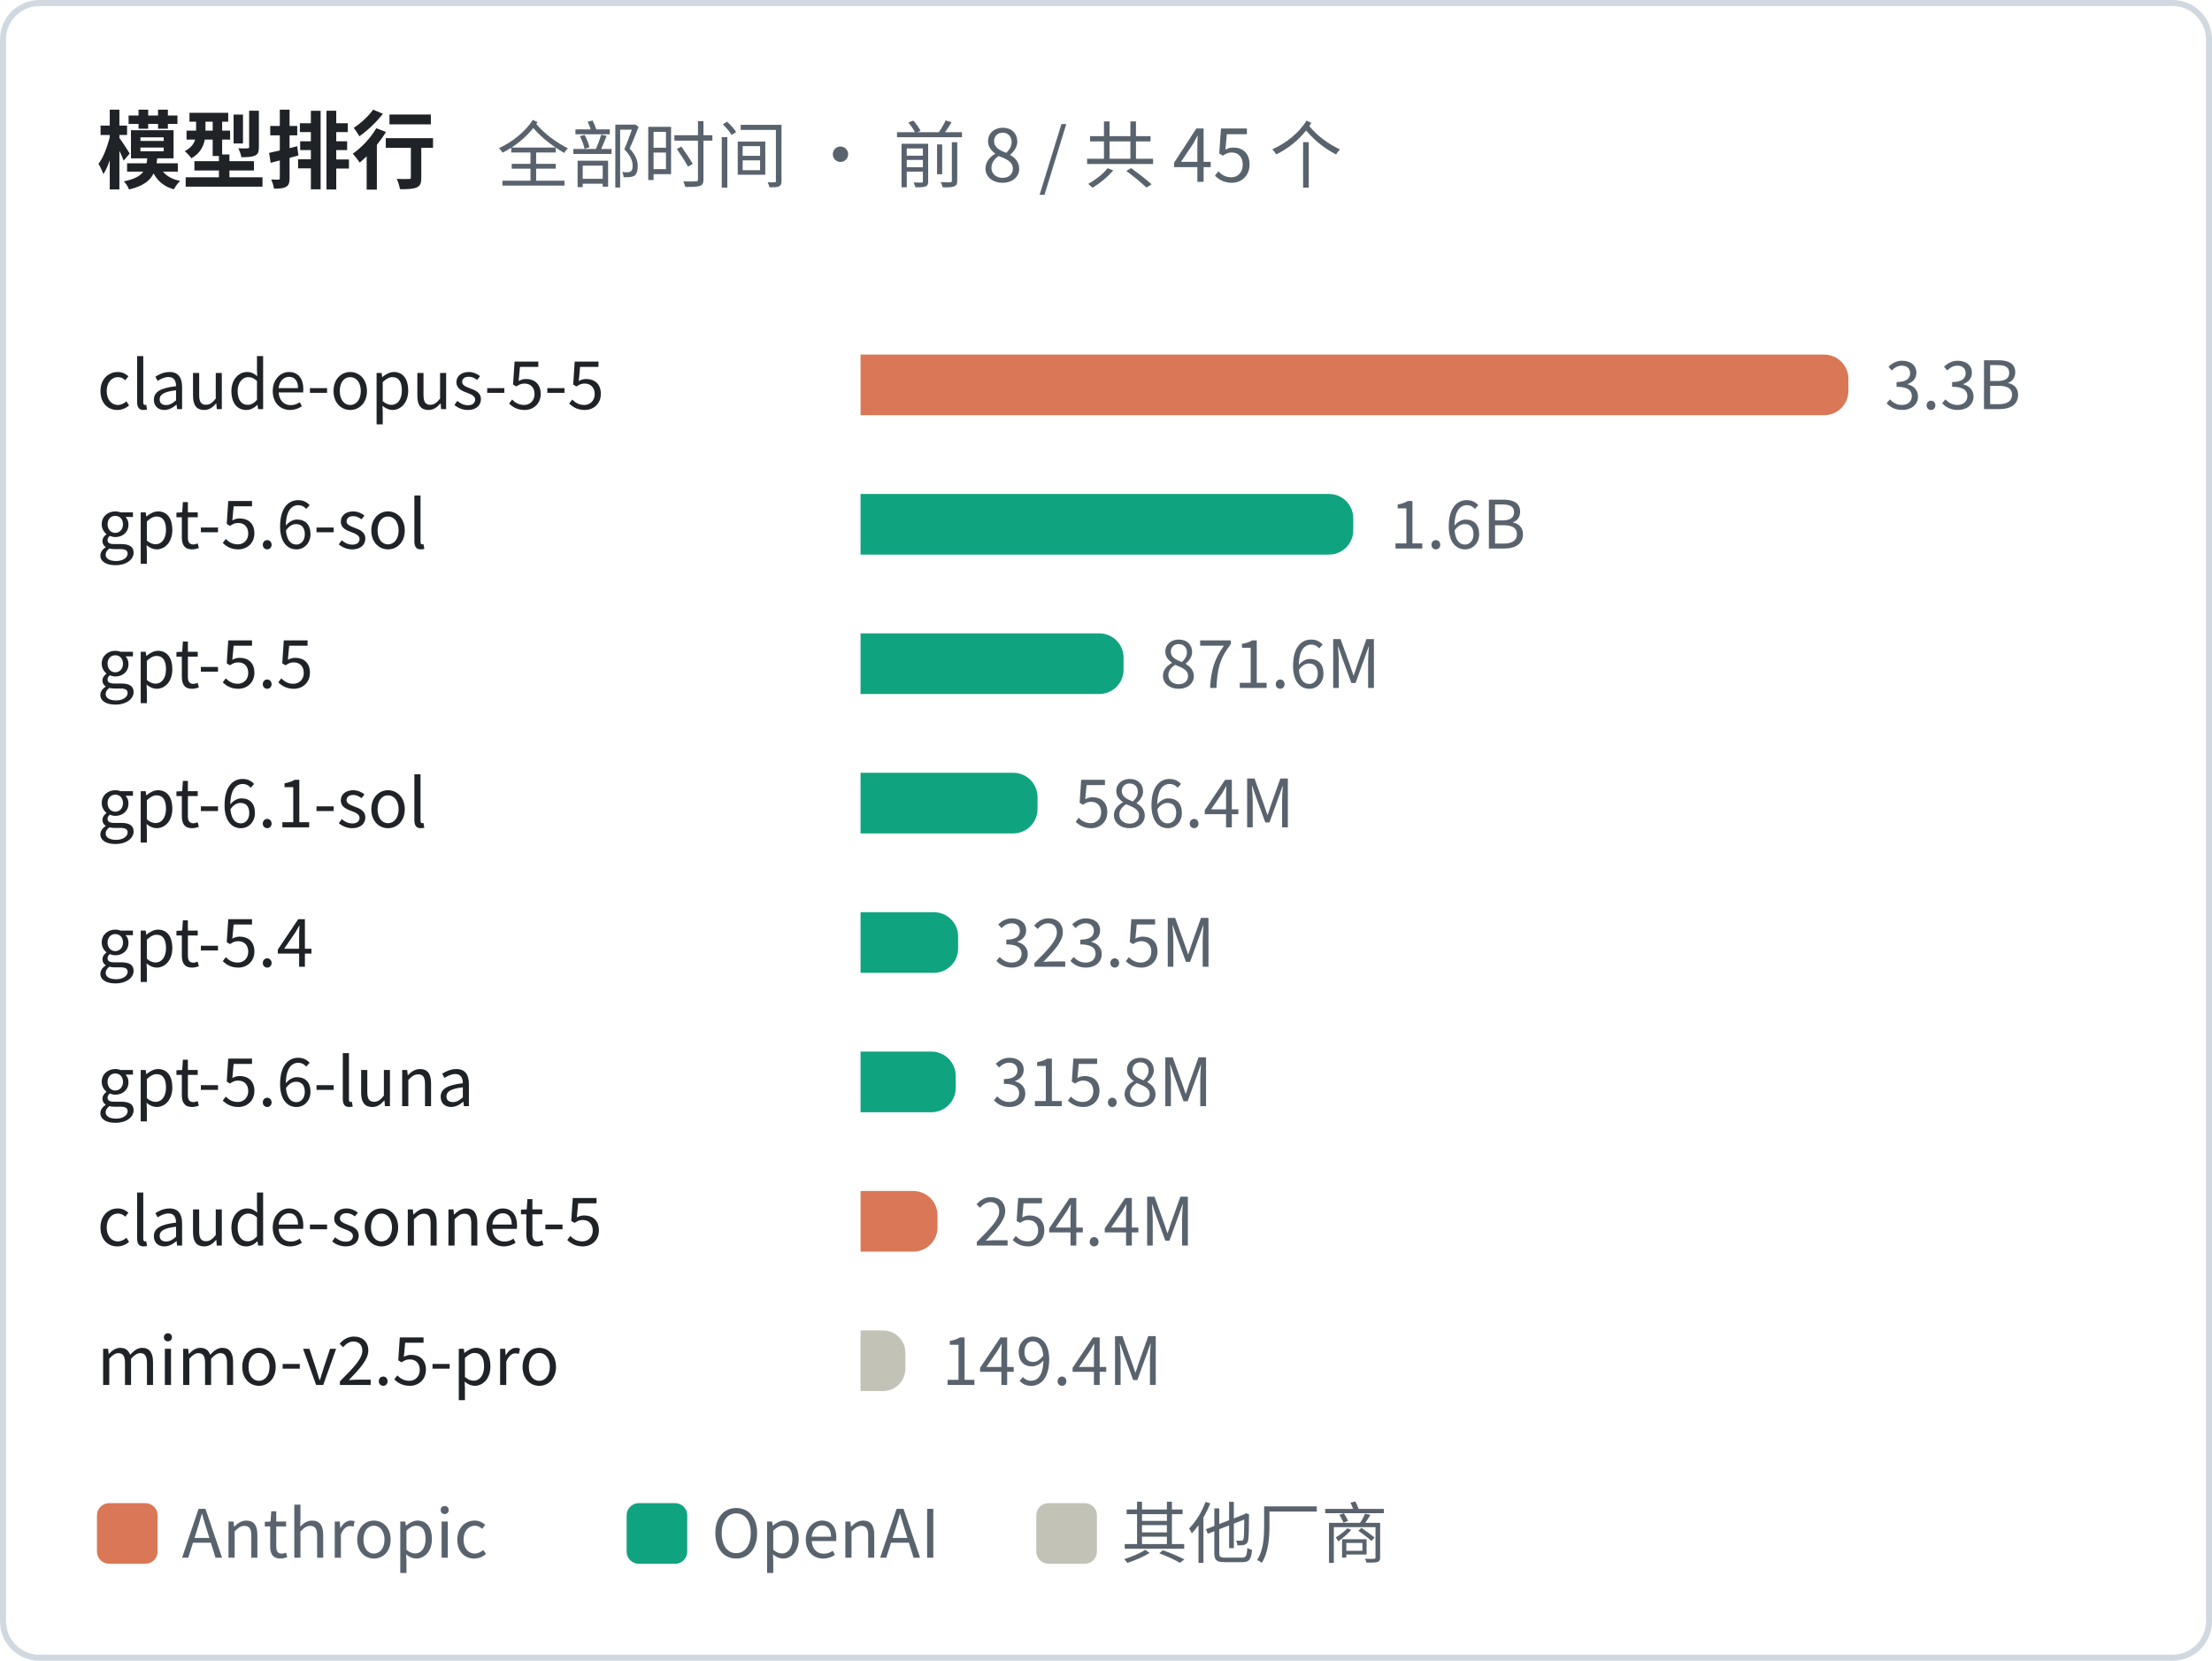
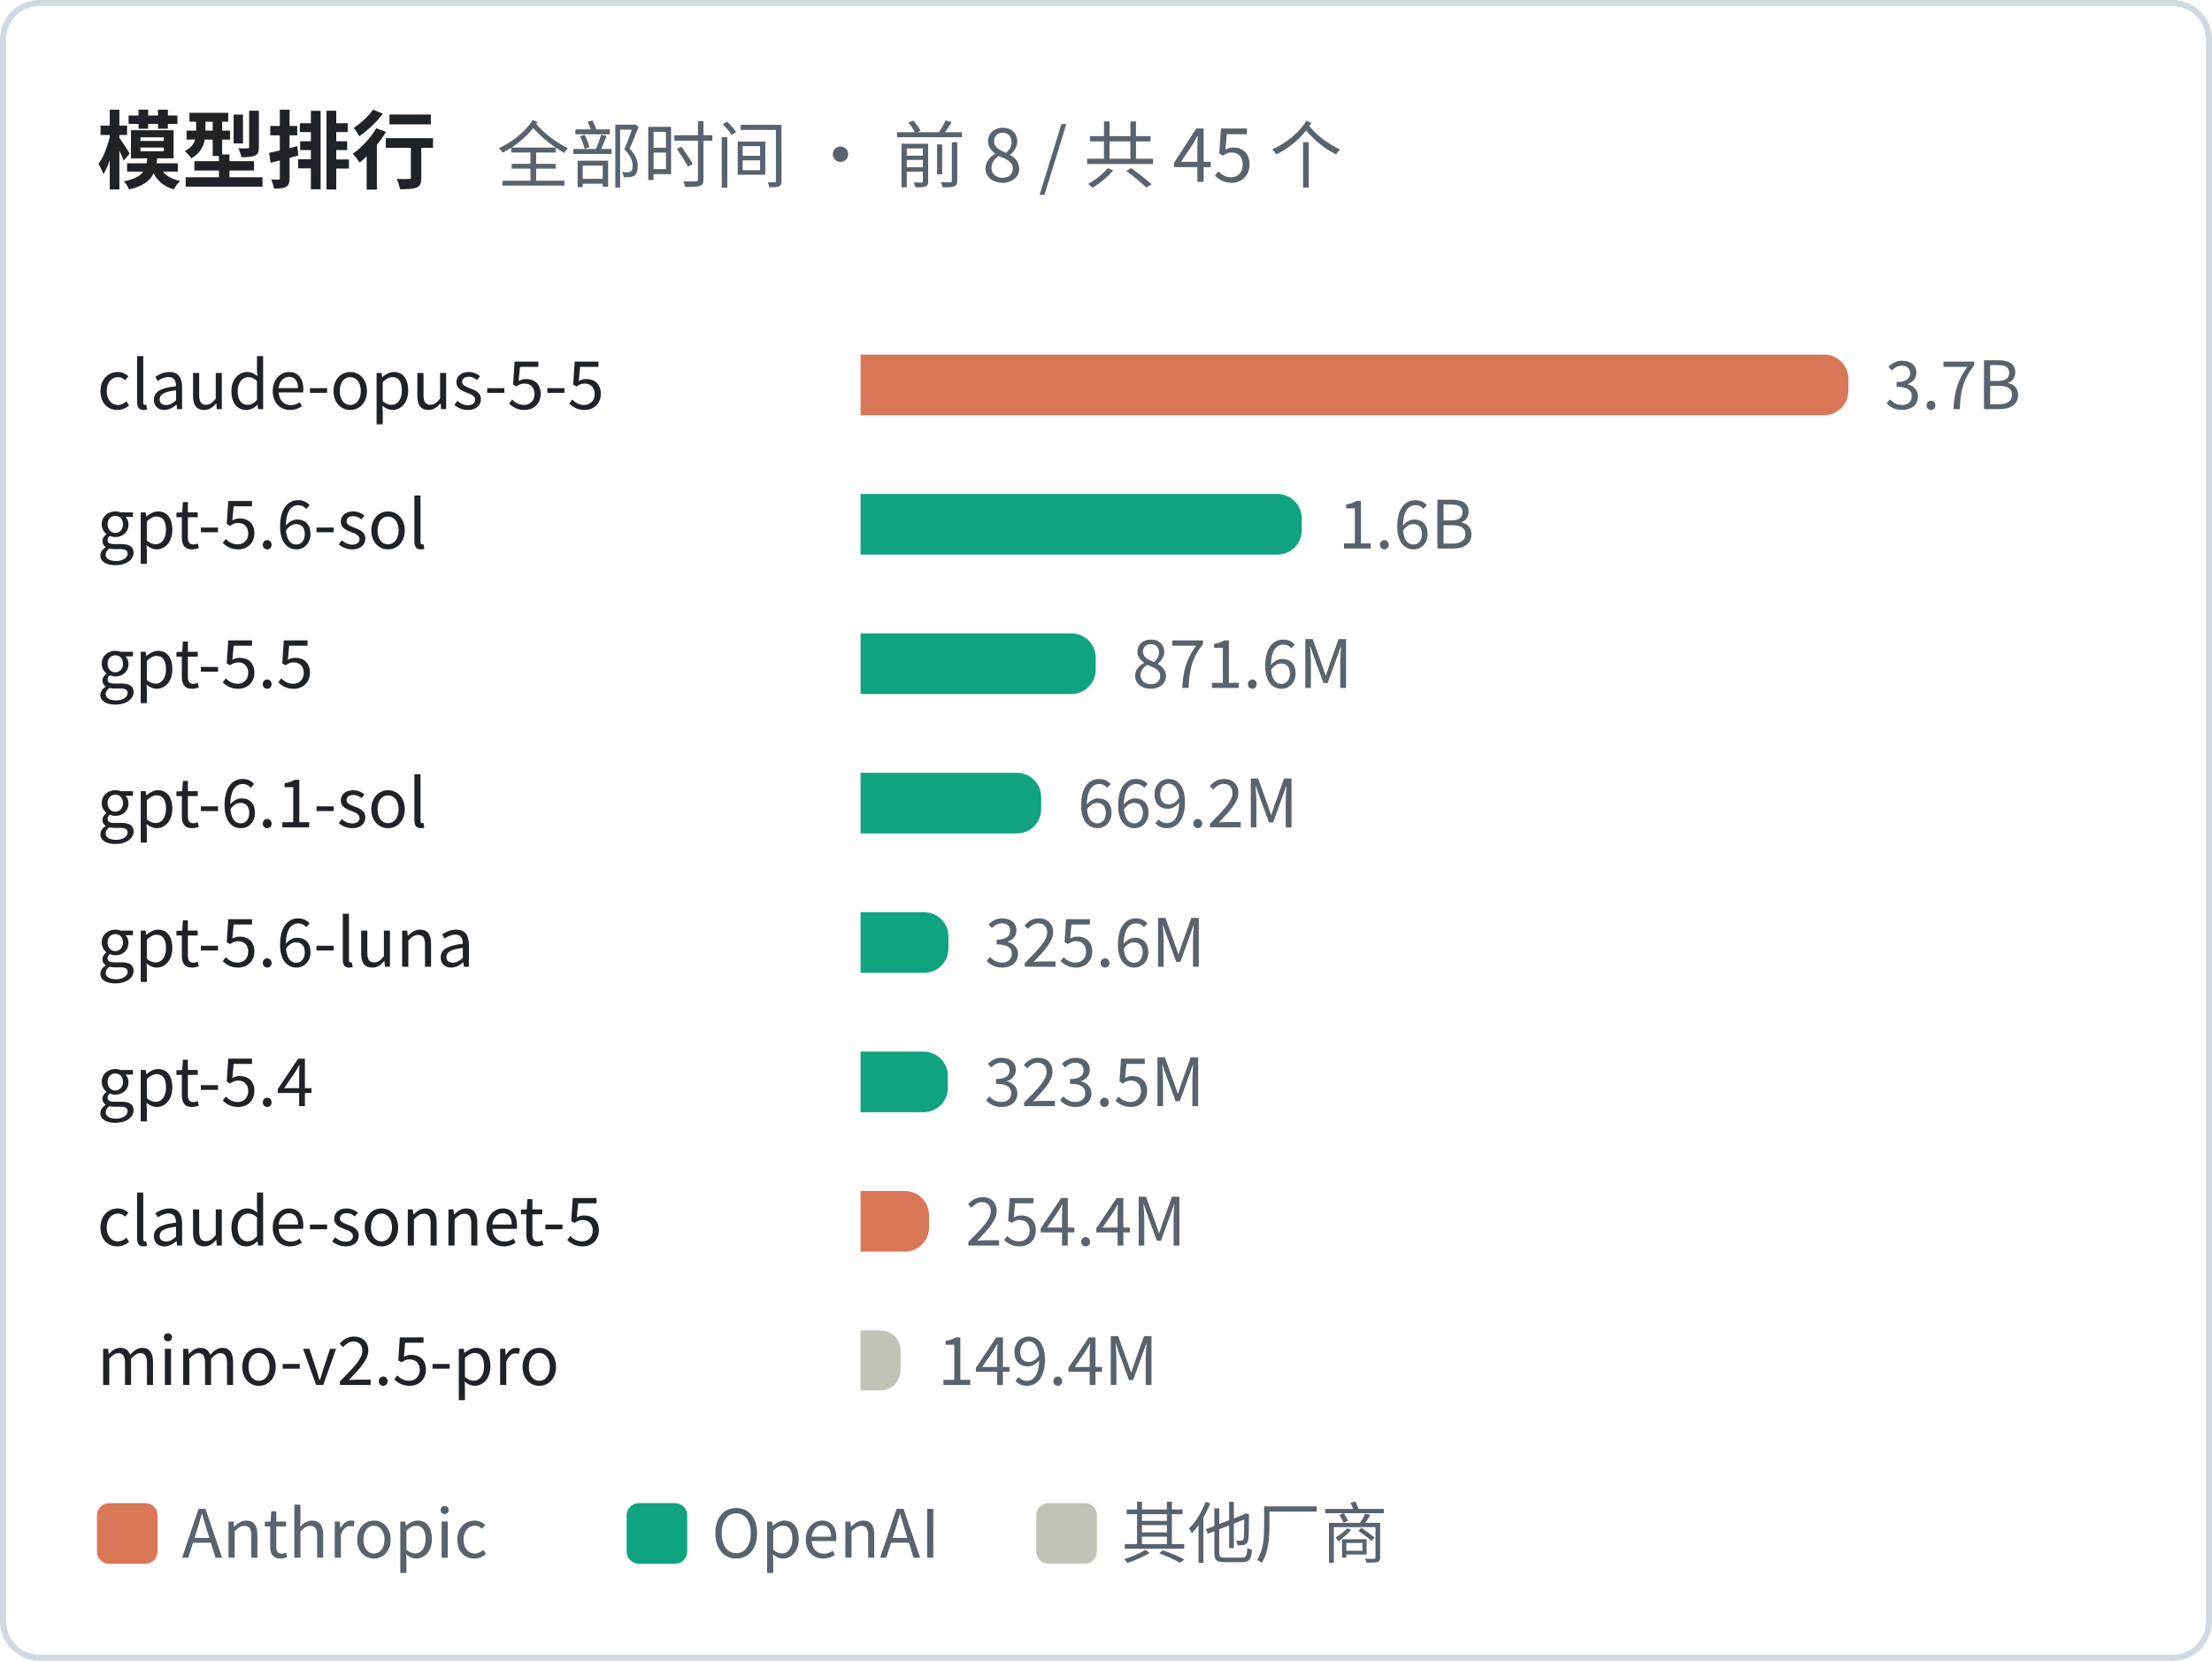
<svg xmlns="http://www.w3.org/2000/svg" width="365" height="274" viewBox="0 0 365 274" font-family="system-ui, -apple-system, 'Segoe UI', 'PingFang SC', 'Microsoft YaHei', 'Noto Sans CJK SC', sans-serif">
  <rect x="0.5" y="0.5" width="364" height="273" rx="6" fill="none" stroke="#d1d9e0" />
  <text x="16" y="30" font-size="14" font-weight="600" fill="#1f2328">模型排行<tspan dx="10" font-size="12" font-weight="400" fill="#59636e">全部时间 · 前 8 / 共 45 个</tspan>
  </text>
  <path d="M142 58.5 h159.0 a4.0 4.0 0 0 1 4.0 4.0 v2.0 a4.0 4.0 0 0 1 -4.0 4.0 h-159.0 z" fill="#d97757" />
  <text x="16" y="67.5" font-size="11" fill="#1f2328">claude-opus-5-5</text>
-   <text x="311.0" y="67.5" font-size="11" fill="#59636e">3.3B</text>
-   <path d="M142 81.5 h77.3 a4.0 4.0 0 0 1 4.0 4.0 v2.0 a4.0 4.0 0 0 1 -4.0 4.0 h-77.3 z" fill="#10a37f" />
+   <text x="311.0" y="67.5" font-size="11" fill="#59636e">3.7B</text>
+   <path d="M142 81.5 h68.8 a4.0 4.0 0 0 1 4.0 4.0 v2.0 a4.0 4.0 0 0 1 -4.0 4.0 h-68.8 z" fill="#10a37f" />
  <text x="16" y="90.5" font-size="11" fill="#1f2328">gpt-5.6-sol</text>
-   <text x="229.3" y="90.5" font-size="11" fill="#59636e">1.6B</text>
-   <path d="M142 104.5 h39.4 a4.0 4.0 0 0 1 4.0 4.0 v2.0 a4.0 4.0 0 0 1 -4.0 4.0 h-39.4 z" fill="#10a37f" />
+   <text x="220.8" y="90.5" font-size="11" fill="#59636e">1.6B</text>
+   <path d="M142 104.5 h34.8 a4.0 4.0 0 0 1 4.0 4.0 v2.0 a4.0 4.0 0 0 1 -4.0 4.0 h-34.8 z" fill="#10a37f" />
  <text x="16" y="113.5" font-size="11" fill="#1f2328">gpt-5.5</text>
-   <text x="191.4" y="113.5" font-size="11" fill="#59636e">871.6M</text>
-   <path d="M142 127.5 h25.2 a4.0 4.0 0 0 1 4.0 4.0 v2.0 a4.0 4.0 0 0 1 -4.0 4.0 h-25.2 z" fill="#10a37f" />
+   <text x="186.8" y="113.5" font-size="11" fill="#59636e">871.6M</text>
+   <path d="M142 127.5 h25.8 a4.0 4.0 0 0 1 4.0 4.0 v2.0 a4.0 4.0 0 0 1 -4.0 4.0 h-25.8 z" fill="#10a37f" />
  <text x="16" y="136.5" font-size="11" fill="#1f2328">gpt-6.1-sol</text>
-   <text x="177.2" y="136.5" font-size="11" fill="#59636e">586.4M</text>
-   <path d="M142 150.5 h12.1 a4.0 4.0 0 0 1 4.0 4.0 v2.0 a4.0 4.0 0 0 1 -4.0 4.0 h-12.1 z" fill="#10a37f" />
-   <text x="16" y="159.5" font-size="11" fill="#1f2328">gpt-5.4</text>
-   <text x="164.1" y="159.5" font-size="11" fill="#59636e">323.5M</text>
-   <path d="M142 173.5 h11.7 a4.0 4.0 0 0 1 4.0 4.0 v2.0 a4.0 4.0 0 0 1 -4.0 4.0 h-11.7 z" fill="#10a37f" />
-   <text x="16" y="182.5" font-size="11" fill="#1f2328">gpt-5.6-luna</text>
-   <text x="163.7" y="182.5" font-size="11" fill="#59636e">315.8M</text>
-   <path d="M142 196.5 h8.7 a4.0 4.0 0 0 1 4.0 4.0 v2.0 a4.0 4.0 0 0 1 -4.0 4.0 h-8.7 z" fill="#d97757" />
+   <text x="177.8" y="136.5" font-size="11" fill="#59636e">669.2M</text>
+   <path d="M142 150.5 h10.5 a4.0 4.0 0 0 1 4.0 4.0 v2.0 a4.0 4.0 0 0 1 -4.0 4.0 h-10.5 z" fill="#10a37f" />
+   <text x="16" y="159.5" font-size="11" fill="#1f2328">gpt-5.6-luna</text>
+   <text x="162.5" y="159.5" font-size="11" fill="#59636e">325.6M</text>
+   <path d="M142 173.5 h10.4 a4.0 4.0 0 0 1 4.0 4.0 v2.0 a4.0 4.0 0 0 1 -4.0 4.0 h-10.4 z" fill="#10a37f" />
+   <text x="16" y="182.5" font-size="11" fill="#1f2328">gpt-5.4</text>
+   <text x="162.4" y="182.5" font-size="11" fill="#59636e">323.5M</text>
+   <path d="M142 196.5 h7.3 a4.0 4.0 0 0 1 4.0 4.0 v2.0 a4.0 4.0 0 0 1 -4.0 4.0 h-7.3 z" fill="#d97757" />
  <text x="16" y="205.5" font-size="11" fill="#1f2328">claude-sonnet-5</text>
-   <text x="160.7" y="205.5" font-size="11" fill="#59636e">254.4M</text>
-   <path d="M142 219.5 h3.7 a3.7 3.7 0 0 1 3.7 3.7 v2.6 a3.7 3.7 0 0 1 -3.7 3.7 h-3.7 z" fill="#c3c2b7" />
+   <text x="159.3" y="205.5" font-size="11" fill="#59636e">254.4M</text>
+   <path d="M142 219.5 h3.3 a3.3 3.3 0 0 1 3.3 3.3 v3.3 a3.3 3.3 0 0 1 -3.3 3.3 h-3.3 z" fill="#c3c2b7" />
  <text x="16" y="228.5" font-size="11" fill="#1f2328">mimo-v2.5-pro</text>
-   <text x="155.4" y="228.5" font-size="11" fill="#59636e">149.4M</text>
+   <text x="154.7" y="228.5" font-size="11" fill="#59636e">149.4M</text>
  <rect x="16.0" y="248" width="10" height="10" rx="2" fill="#d97757" />
  <text x="30.0" y="257" font-size="11" fill="#59636e">Anthropic</text>
  <rect x="103.4" y="248" width="10" height="10" rx="2" fill="#10a37f" />
  <text x="117.4" y="257" font-size="11" fill="#59636e">OpenAI</text>
  <rect x="171.0" y="248" width="10" height="10" rx="2" fill="#c3c2b7" />
  <text x="185.0" y="257" font-size="11" fill="#59636e">其他厂商</text>
</svg>
